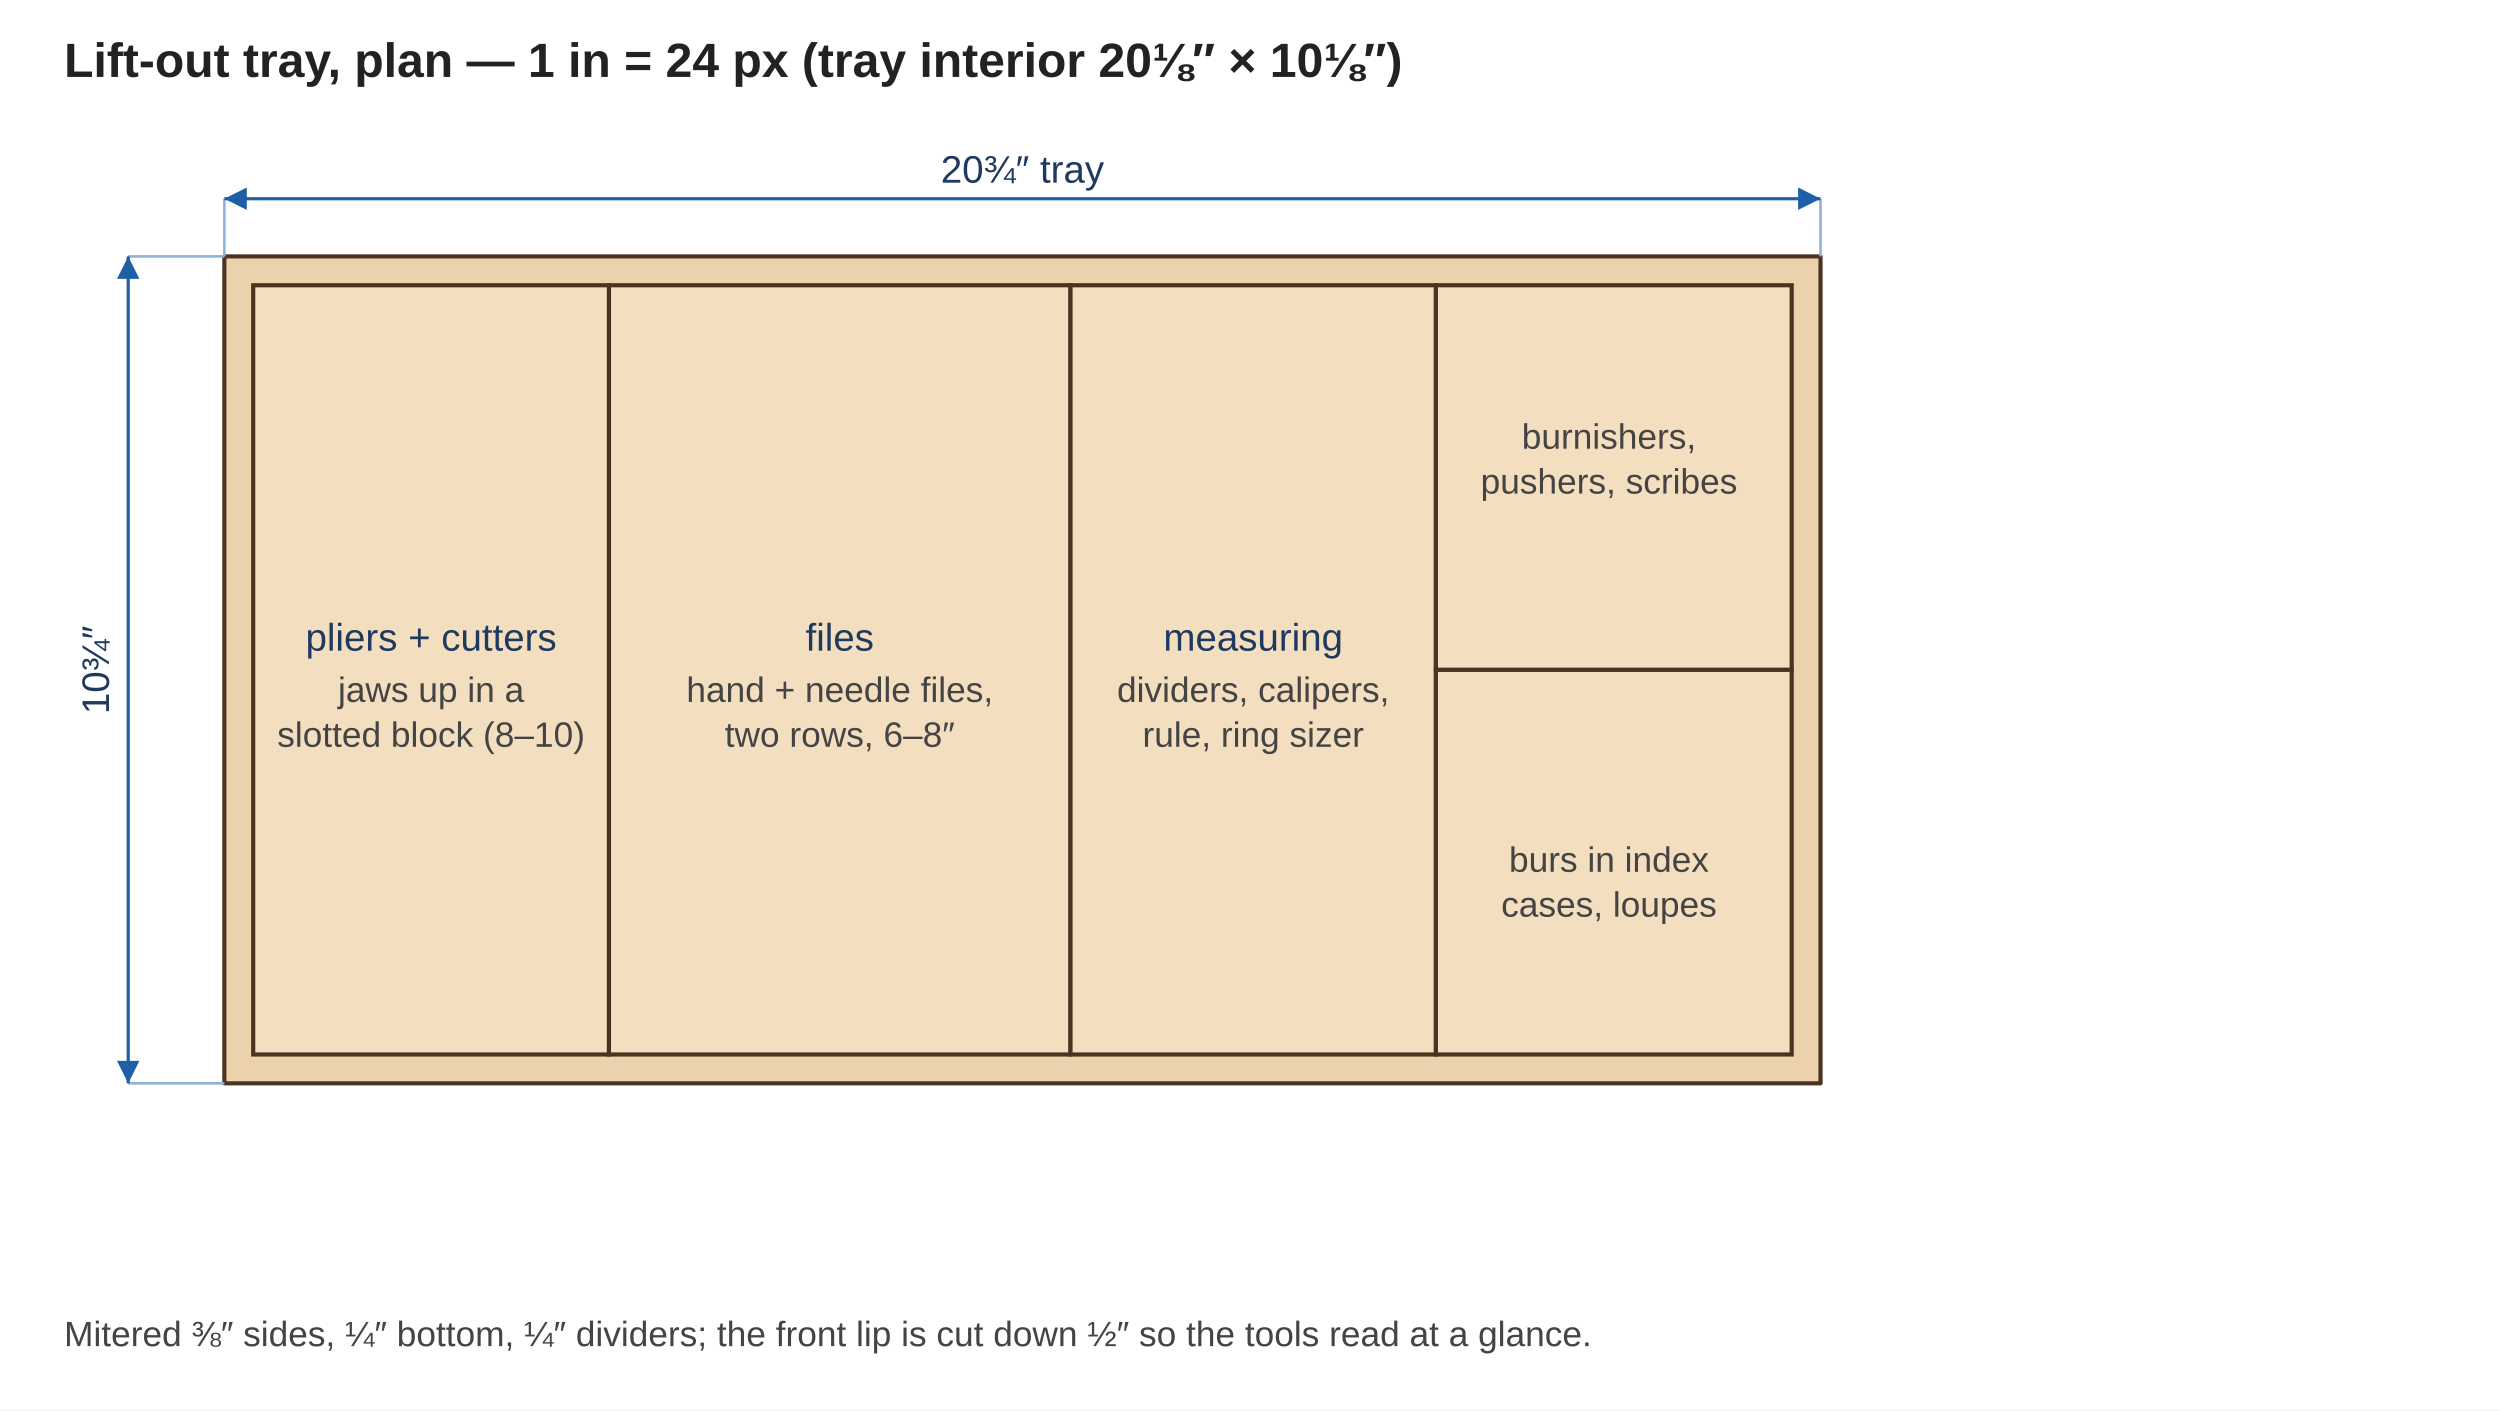
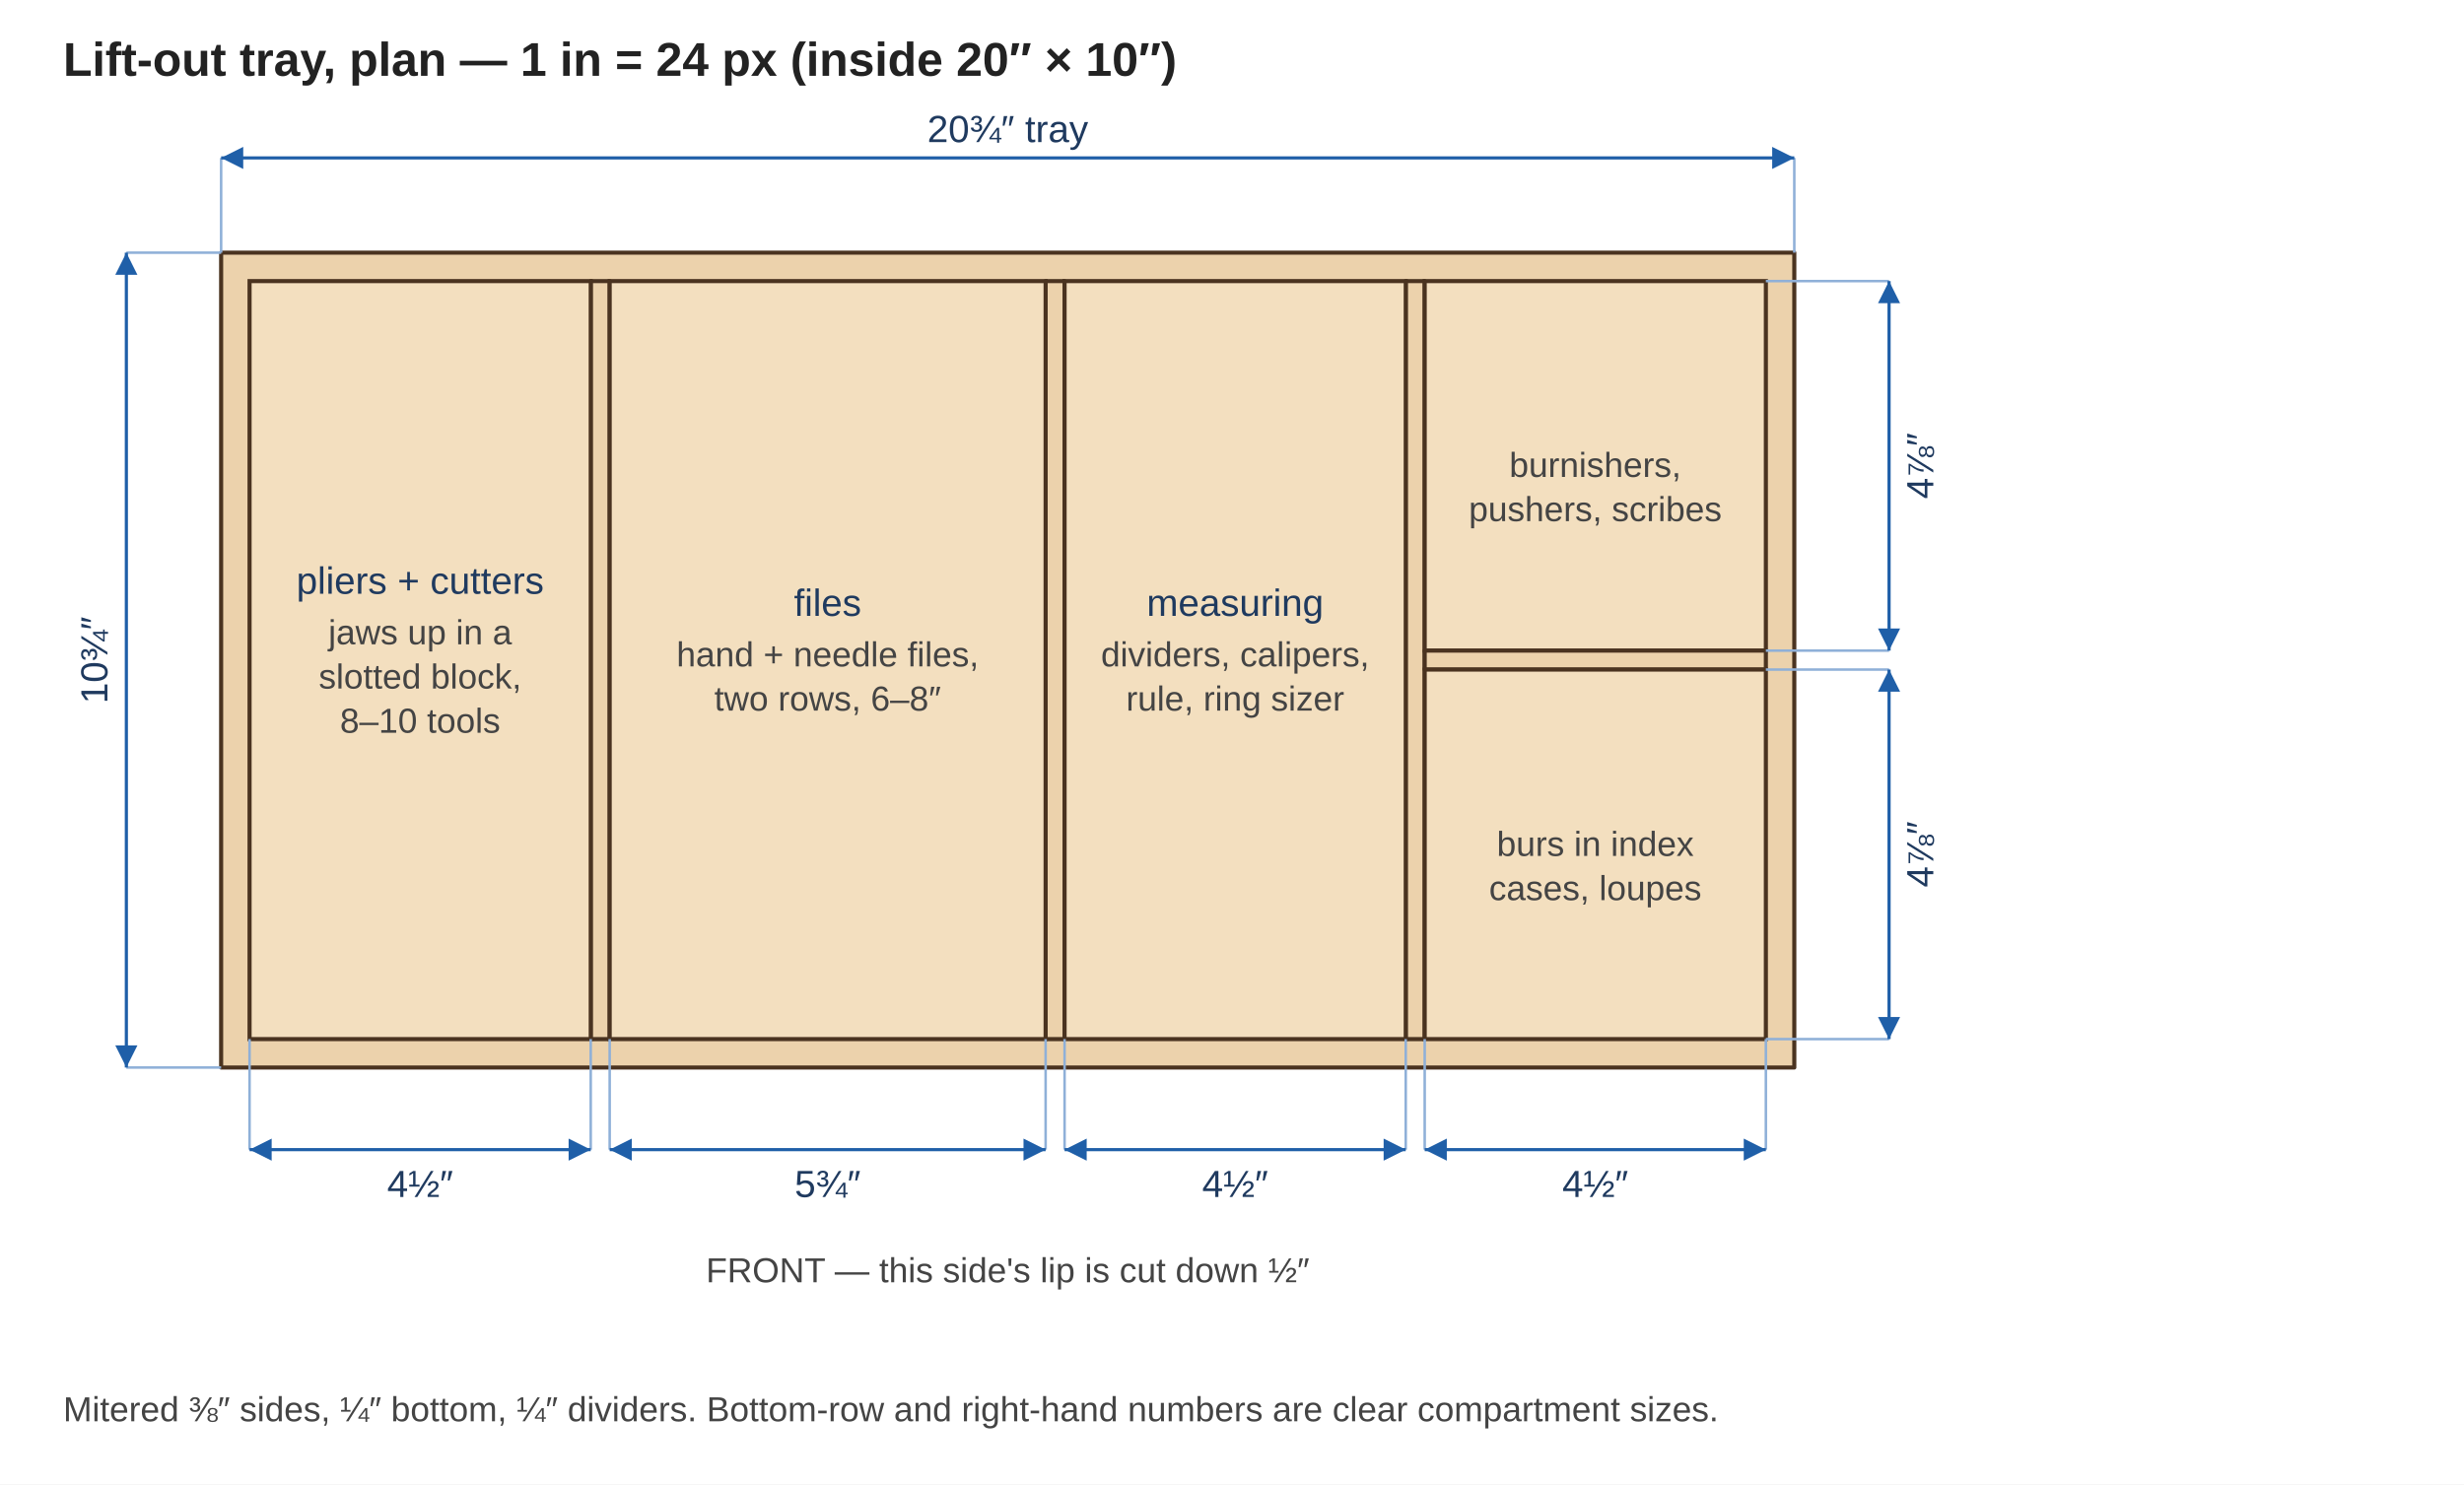
- <svg xmlns="http://www.w3.org/2000/svg" viewBox="0 0 780 440" width="780" height="440" role="img" aria-label="Jeweler's traveling chest, tray layout">
+ <svg xmlns="http://www.w3.org/2000/svg" viewBox="0 0 780 470" width="780" height="470" role="img" aria-label="Jeweler's traveling chest, tray layout">
  <style>
  .bg{fill:#fff}
  .wood{fill:#ecd2ac;stroke:#4a3320;stroke-width:1.3;stroke-linejoin:round}
  .leg{fill:#dcb988;stroke:#4a3320;stroke-width:1.3}
  .face{fill:#f3dfbf;stroke:#4a3320;stroke-width:1.3}
  .pull{fill:#5a3b26;stroke:#2b1a0f;stroke-width:1}
  .shelf{fill:#e6c79c;stroke:#4a3320;stroke-width:1.3}
  .hid{fill:none;stroke:#7a6a5a;stroke-width:1.1;stroke-dasharray:5 3}
  .spacer{fill:#cfc3b4;stroke:#6b5b4b;stroke-width:1}
  .floor{stroke:#333;stroke-width:1.6}
  .dim{stroke:#1f5fa8;stroke-width:1;fill:none}
  .ext{stroke:#8fb0d8;stroke-width:.8}
  .t{font:12px 'Helvetica Neue',Arial,sans-serif;fill:#1f3a5f}
  .n{font:11px 'Helvetica Neue',Arial,sans-serif;fill:#444}
  .h{font:600 15px 'Helvetica Neue',Arial,sans-serif;fill:#222}
</style>
  <defs>
    <marker id="a" viewBox="0 0 8 8" refX="8" refY="4" markerWidth="7" markerHeight="7" orient="auto-start-reverse">
      <path d="M0,0 L8,4 L0,8 z" fill="#1f5fa8" />
    </marker>
  </defs>
-   <rect class="bg" width="780" height="440" />
-   <text class="h" x="20.0" y="24.0" text-anchor="start">Lift-out tray, plan — 1 in = 24 px (tray interior 20⅛″ × 10⅛″)</text>
+   <defs>
+     <pattern id="jh" width="6" height="6" patternUnits="userSpaceOnUse" patternTransform="rotate(45)">
+       <line x1="0" y1="0" x2="0" y2="6" stroke="#8a6a4a" stroke-width="1" />
+     </pattern>
+   </defs>
+   <style>
+   .cut{fill:#d9b27c;stroke:#4a3320;stroke-width:1.2}
+   .beyond{fill:#f8f1e6;stroke:#a08f7c;stroke-width:1}
+   .groove{fill:#e6d6bf;stroke:#7a6a5a;stroke-width:1;stroke-dasharray:4 2}
+   .dt{fill:url(#jh);stroke:#4a3320;stroke-width:1}
+ </style>
+   <rect class="bg" width="780" height="470" />
+   <text class="h" x="20.0" y="24.0" text-anchor="start">Lift-out tray, plan — 1 in = 24 px (inside 20″ × 10″)</text>
  <rect class="wood" x="70.00" y="80.00" width="498.00" height="258.00" />
-   <rect class="face" x="79.00" y="89.00" width="111.00" height="240.00" />
-   <text class="t" x="134.5" y="203.0" text-anchor="middle">pliers + cutters</text>
-   <text class="n" x="134.5" y="219.0" text-anchor="middle">jaws up in a</text>
-   <text class="n" x="134.5" y="233.0" text-anchor="middle">slotted block (8–10)</text>
-   <rect class="face" x="190.00" y="89.00" width="144.00" height="240.00" />
-   <text class="t" x="262.0" y="203.0" text-anchor="middle">files</text>
-   <text class="n" x="262.0" y="219.0" text-anchor="middle">hand + needle files,</text>
-   <text class="n" x="262.0" y="233.0" text-anchor="middle">two rows, 6–8″</text>
-   <rect class="face" x="334.00" y="89.00" width="114.00" height="240.00" />
-   <text class="t" x="391.0" y="203.0" text-anchor="middle">measuring</text>
-   <text class="n" x="391.0" y="219.0" text-anchor="middle">dividers, calipers,</text>
-   <text class="n" x="391.0" y="233.0" text-anchor="middle">rule, ring sizer</text>
-   <rect class="face" x="448.00" y="89.00" width="111.00" height="120.00" />
-   <text class="n" x="502.0" y="140.0" text-anchor="middle">burnishers,</text>
-   <text class="n" x="502.0" y="154.0" text-anchor="middle">pushers, scribes</text>
-   <rect class="face" x="448.00" y="209.00" width="111.00" height="120.00" />
-   <text class="n" x="502.0" y="272.0" text-anchor="middle">burs in index</text>
-   <text class="n" x="502.0" y="286.0" text-anchor="middle">cases, loupes</text>
-   <line class="ext" x1="70.0" y1="62.0" x2="70.0" y2="80.0" />
-   <line class="ext" x1="568.0" y1="62.0" x2="568.0" y2="80.0" />
-   <line class="dim" x1="70.0" y1="62.0" x2="568.0" y2="62.0" marker-start="url(#a)" marker-end="url(#a)" />
-   <text class="t" x="319.0" y="57.0" text-anchor="middle">20¾″ tray</text>
+   <rect class="wood" x="187.00" y="89.00" width="6.00" height="240.00" />
+   <rect class="wood" x="331.00" y="89.00" width="6.00" height="240.00" />
+   <rect class="wood" x="445.00" y="89.00" width="6.00" height="240.00" />
+   <rect class="face" x="79.00" y="89.00" width="108.00" height="240.00" />
+   <text class="t" x="133.0" y="188.0" text-anchor="middle">pliers + cutters</text>
+   <text class="n" x="133.0" y="204.0" text-anchor="middle">jaws up in a</text>
+   <text class="n" x="133.0" y="218.0" text-anchor="middle">slotted block,</text>
+   <text class="n" x="133.0" y="232.0" text-anchor="middle">8–10 tools</text>
+   <rect class="face" x="193.00" y="89.00" width="138.00" height="240.00" />
+   <text class="t" x="262.0" y="195.0" text-anchor="middle">files</text>
+   <text class="n" x="262.0" y="211.0" text-anchor="middle">hand + needle files,</text>
+   <text class="n" x="262.0" y="225.0" text-anchor="middle">two rows, 6–8″</text>
+   <rect class="face" x="337.00" y="89.00" width="108.00" height="240.00" />
+   <text class="t" x="391.0" y="195.0" text-anchor="middle">measuring</text>
+   <text class="n" x="391.0" y="211.0" text-anchor="middle">dividers, calipers,</text>
+   <text class="n" x="391.0" y="225.0" text-anchor="middle">rule, ring sizer</text>
+   <rect class="face" x="451.00" y="89.00" width="108.00" height="117.00" />
+   <rect class="wood" x="451.00" y="206.00" width="108.00" height="6.00" />
+   <rect class="face" x="451.00" y="212.00" width="108.00" height="117.00" />
+   <text class="t" x="505.0" y="135.0" text-anchor="middle" />
+   <text class="n" x="505.0" y="151.0" text-anchor="middle">burnishers,</text>
+   <text class="n" x="505.0" y="165.0" text-anchor="middle">pushers, scribes</text>
+   <text class="t" x="505.0" y="255.0" text-anchor="middle" />
+   <text class="n" x="505.0" y="271.0" text-anchor="middle">burs in index</text>
+   <text class="n" x="505.0" y="285.0" text-anchor="middle">cases, loupes</text>
+   <line class="ext" x1="70.0" y1="50.0" x2="70.0" y2="80.0" />
+   <line class="ext" x1="568.0" y1="50.0" x2="568.0" y2="80.0" />
+   <line class="dim" x1="70.0" y1="50.0" x2="568.0" y2="50.0" marker-start="url(#a)" marker-end="url(#a)" />
+   <text class="t" x="319.0" y="45.0" text-anchor="middle">20¾″ tray</text>
  <line class="ext" x1="40.0" y1="80.0" x2="70.0" y2="80.0" />
  <line class="ext" x1="40.0" y1="338.0" x2="70.0" y2="338.0" />
  <line class="dim" x1="40.0" y1="80.0" x2="40.0" y2="338.0" marker-start="url(#a)" marker-end="url(#a)" />
  <text class="t" transform="translate(34.0,209.0) rotate(-90)" text-anchor="middle">10¾″</text>
-   <text class="n" x="20.0" y="420.0" text-anchor="start">Mitered ⅜″ sides, ¼″ bottom, ¼″ dividers; the front lip is cut down ½″ so the tools read at a glance.</text>
+   <line class="ext" x1="79.0" y1="364.0" x2="79.0" y2="329.0" />
+   <line class="ext" x1="187.0" y1="364.0" x2="187.0" y2="329.0" />
+   <line class="dim" x1="79.0" y1="364.0" x2="187.0" y2="364.0" marker-start="url(#a)" marker-end="url(#a)" />
+   <text class="t" x="133.0" y="379.0" text-anchor="middle">4½″</text>
+   <line class="ext" x1="193.0" y1="364.0" x2="193.0" y2="329.0" />
+   <line class="ext" x1="331.0" y1="364.0" x2="331.0" y2="329.0" />
+   <line class="dim" x1="193.0" y1="364.0" x2="331.0" y2="364.0" marker-start="url(#a)" marker-end="url(#a)" />
+   <text class="t" x="262.0" y="379.0" text-anchor="middle">5¾″</text>
+   <line class="ext" x1="337.0" y1="364.0" x2="337.0" y2="329.0" />
+   <line class="ext" x1="445.0" y1="364.0" x2="445.0" y2="329.0" />
+   <line class="dim" x1="337.0" y1="364.0" x2="445.0" y2="364.0" marker-start="url(#a)" marker-end="url(#a)" />
+   <text class="t" x="391.0" y="379.0" text-anchor="middle">4½″</text>
+   <line class="ext" x1="451.0" y1="364.0" x2="451.0" y2="329.0" />
+   <line class="ext" x1="559.0" y1="364.0" x2="559.0" y2="329.0" />
+   <line class="dim" x1="451.0" y1="364.0" x2="559.0" y2="364.0" marker-start="url(#a)" marker-end="url(#a)" />
+   <text class="t" x="505.0" y="379.0" text-anchor="middle">4½″</text>
+   <line class="ext" x1="598.0" y1="89.0" x2="559.0" y2="89.0" />
+   <line class="ext" x1="598.0" y1="206.0" x2="559.0" y2="206.0" />
+   <line class="dim" x1="598.0" y1="89.0" x2="598.0" y2="206.0" marker-start="url(#a)" marker-end="url(#a)" />
+   <text class="t" transform="translate(612.0,147.5) rotate(-90)" text-anchor="middle">4⅞″</text>
+   <line class="ext" x1="598.0" y1="212.0" x2="559.0" y2="212.0" />
+   <line class="ext" x1="598.0" y1="329.0" x2="559.0" y2="329.0" />
+   <line class="dim" x1="598.0" y1="212.0" x2="598.0" y2="329.0" marker-start="url(#a)" marker-end="url(#a)" />
+   <text class="t" transform="translate(612.0,270.5) rotate(-90)" text-anchor="middle">4⅞″</text>
+   <text class="n" x="319.0" y="406.0" text-anchor="middle">FRONT — this side's lip is cut down ½″</text>
+   <text class="n" x="20.0" y="450.0" text-anchor="start">Mitered ⅜″ sides, ¼″ bottom, ¼″ dividers. Bottom-row and right-hand numbers are clear compartment sizes.</text>
</svg>
